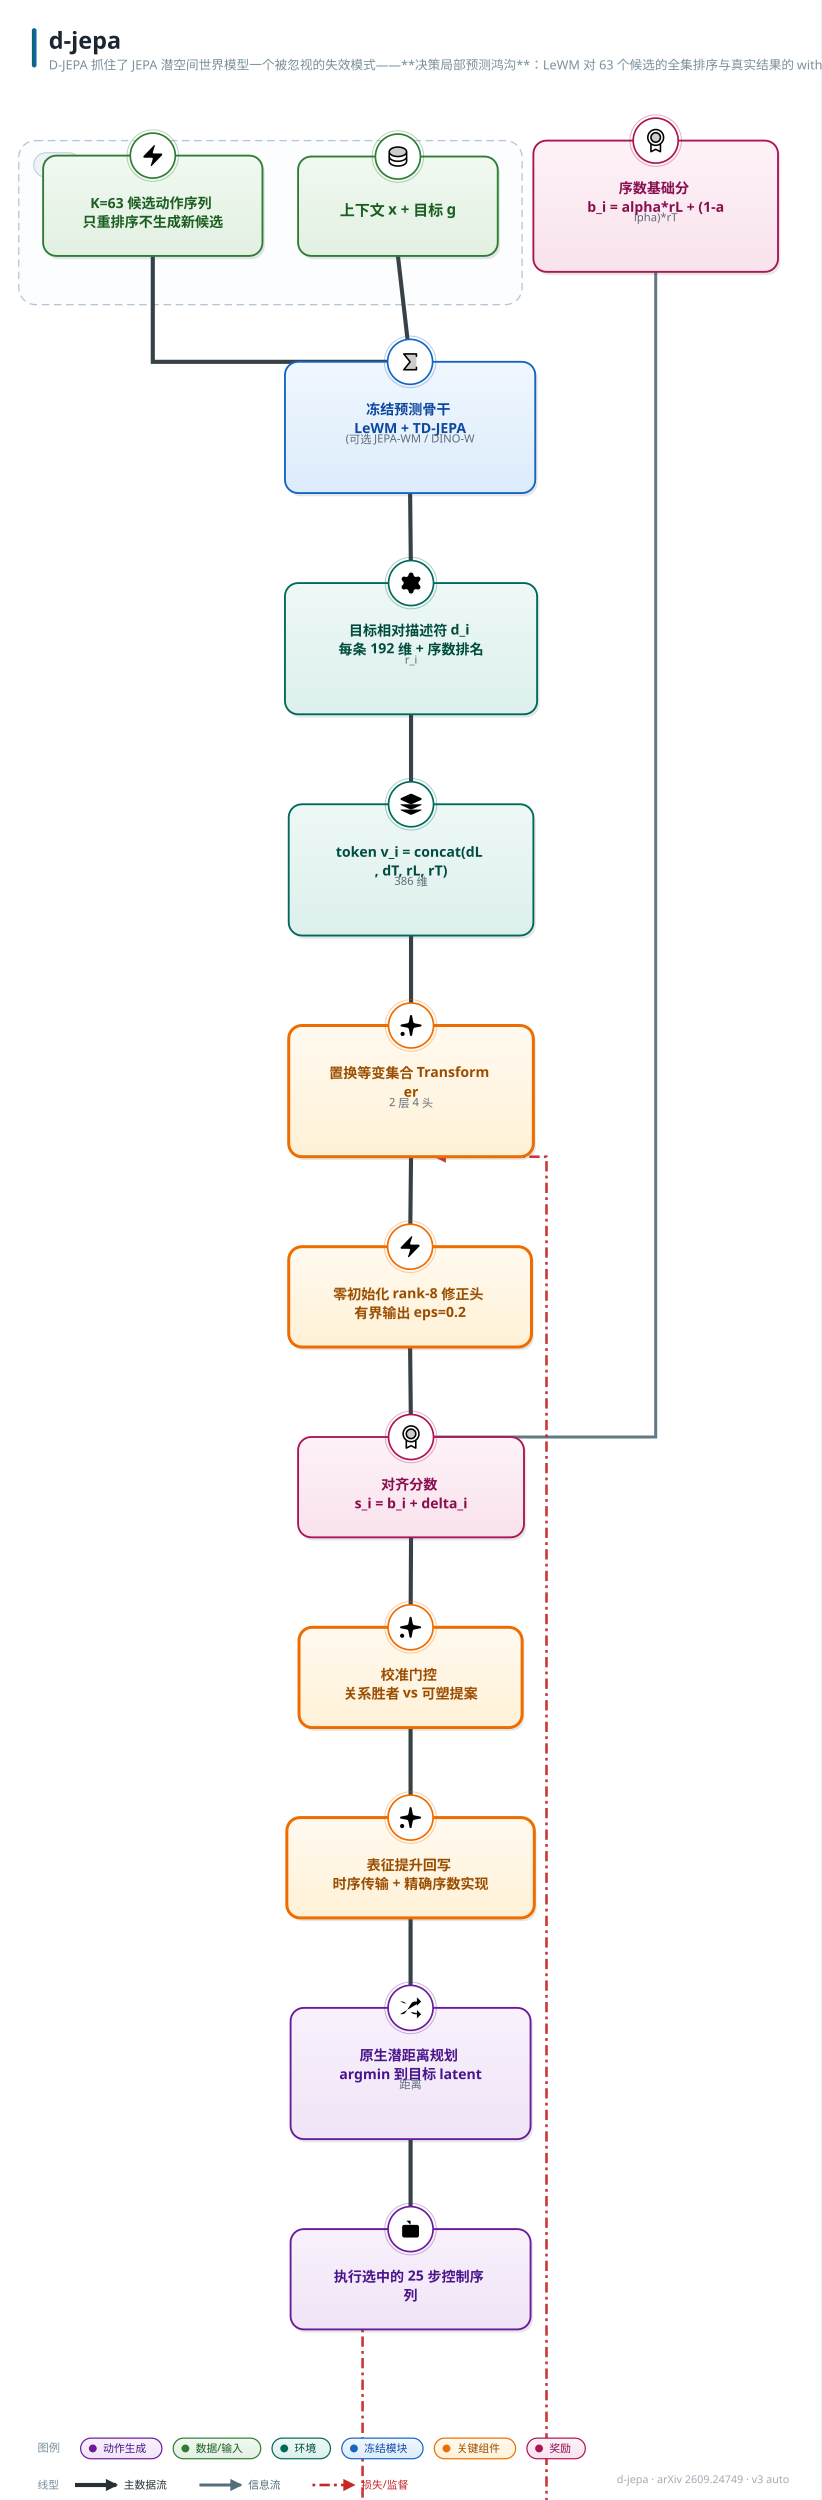
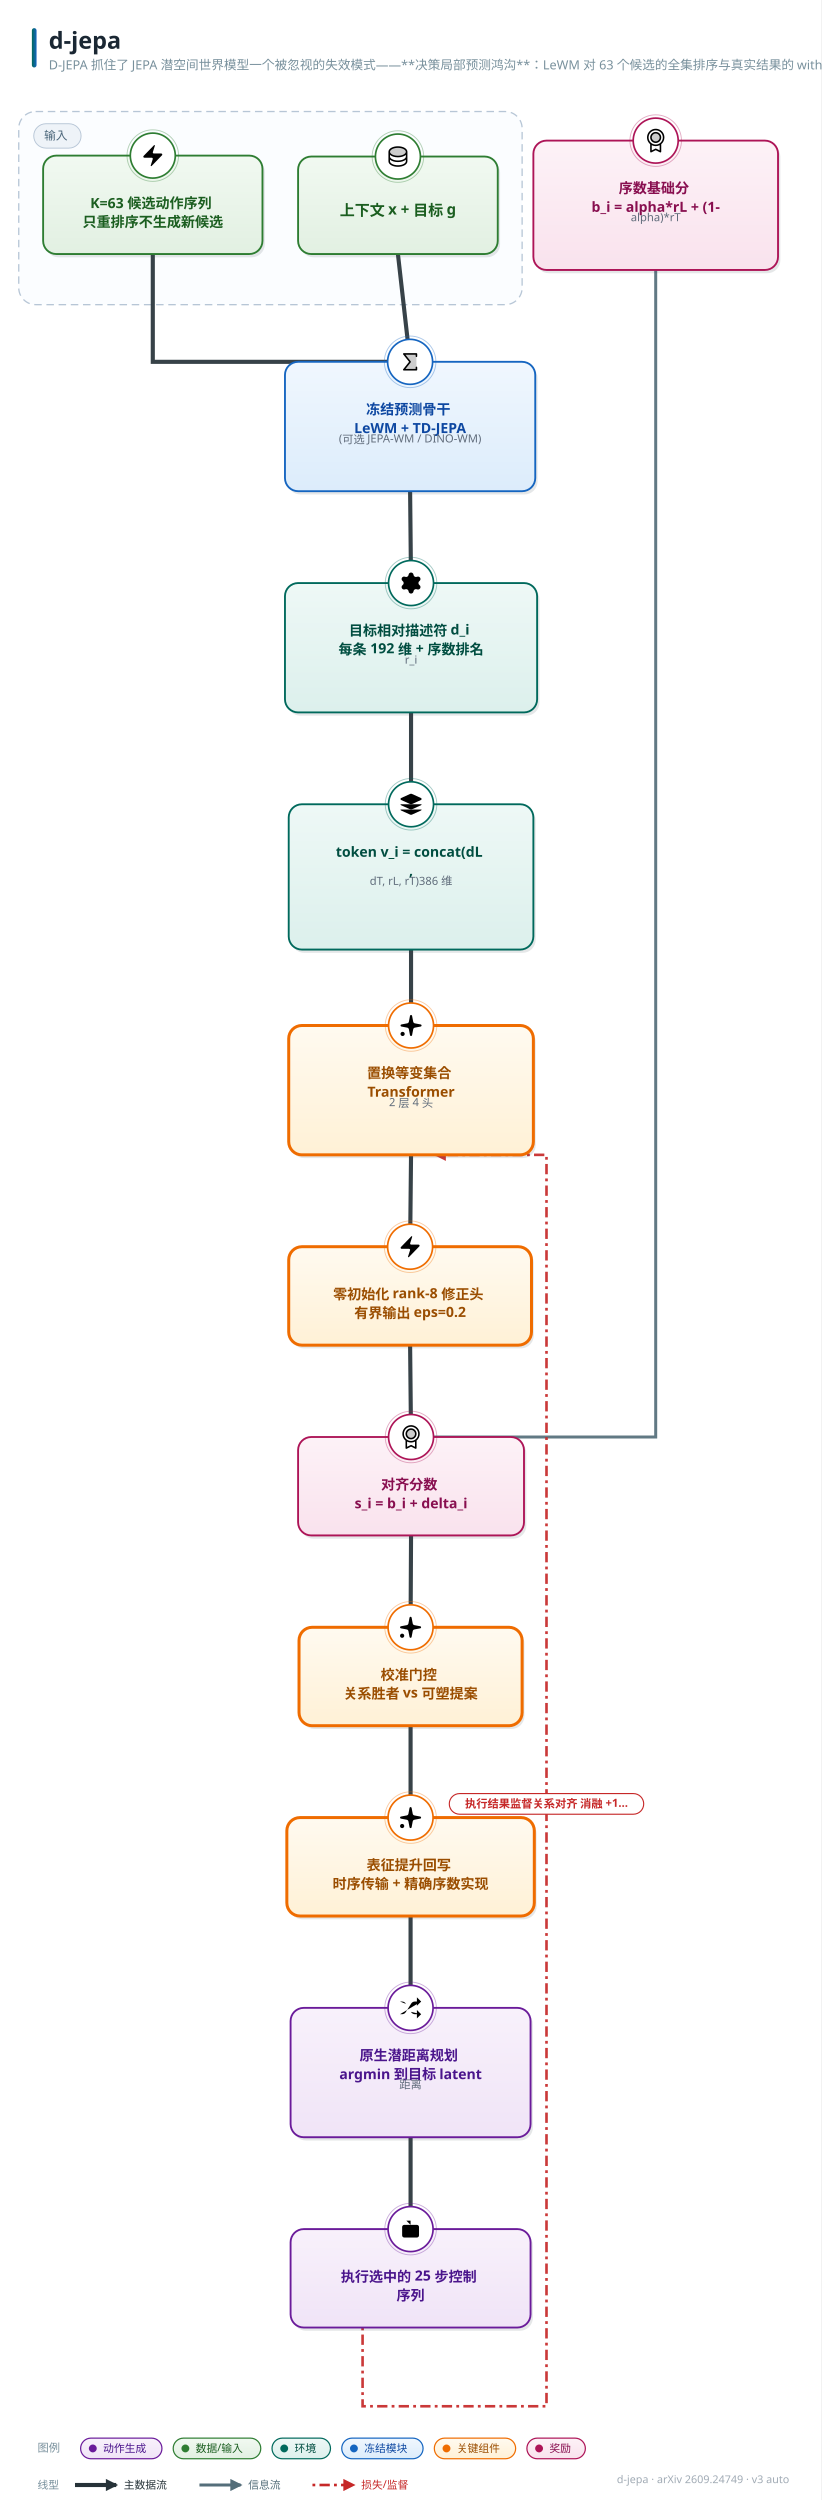
<svg xmlns="http://www.w3.org/2000/svg" width="876" height="2667" viewBox="0 0 876 2667" font-family="'PingFang SC','Hiragino Sans GB','Microsoft YaHei','Segoe UI',sans-serif">
  <style>text{font-family:'PingFang SC','Hiragino Sans GB','Microsoft YaHei','Segoe UI',sans-serif;} .lbl{font-weight:700;}</style>
  <defs>
    <linearGradient id="g-data" x1="0" y1="0" x2="0" y2="1">
      <stop offset="0" stop-color="#f1f9f1" />
      <stop offset="1" stop-color="#e2f0e2" />
    </linearGradient>
    <linearGradient id="g-frozen" x1="0" y1="0" x2="0" y2="1">
      <stop offset="0" stop-color="#f0f7fe" />
      <stop offset="1" stop-color="#dcecfb" />
    </linearGradient>
    <linearGradient id="g-train" x1="0" y1="0" x2="0" y2="1">
      <stop offset="0" stop-color="#fff6e8" />
      <stop offset="1" stop-color="#ffedd4" />
    </linearGradient>
    <linearGradient id="g-loss" x1="0" y1="0" x2="0" y2="1">
      <stop offset="0" stop-color="#fdf0f1" />
      <stop offset="1" stop-color="#f9e0e2" />
    </linearGradient>
    <linearGradient id="g-act" x1="0" y1="0" x2="0" y2="1">
      <stop offset="0" stop-color="#f8f1fb" />
      <stop offset="1" stop-color="#f0e4f7" />
    </linearGradient>
    <linearGradient id="g-loop" x1="0" y1="0" x2="0" y2="1">
      <stop offset="0" stop-color="#f2f5f7" />
      <stop offset="1" stop-color="#e6ebee" />
    </linearGradient>
    <linearGradient id="g-env" x1="0" y1="0" x2="0" y2="1">
      <stop offset="0" stop-color="#eef8f6" />
      <stop offset="1" stop-color="#dcf0ec" />
    </linearGradient>
    <linearGradient id="g-mem" x1="0" y1="0" x2="0" y2="1">
      <stop offset="0" stop-color="#fffef0" />
      <stop offset="1" stop-color="#fdf6d8" />
    </linearGradient>
    <linearGradient id="g-reward" x1="0" y1="0" x2="0" y2="1">
      <stop offset="0" stop-color="#fdf2f7" />
      <stop offset="1" stop-color="#f9e2ed" />
    </linearGradient>
    <linearGradient id="g-key" x1="0" y1="0" x2="0" y2="1">
      <stop offset="0" stop-color="#fffaf0" />
      <stop offset="1" stop-color="#fff1d6" />
    </linearGradient>
    <linearGradient id="g-title" x1="0" y1="0" x2="1" y2="0">
      <stop offset="0" stop-color="#00695c" />
      <stop offset="1" stop-color="#1565c0" />
    </linearGradient>
    <marker id="arr-main" viewBox="0 0 10 10" refX="8.5" refY="5" markerWidth="13" markerHeight="13" markerUnits="userSpaceOnUse" orient="auto-start-reverse">
      <path d="M0 0 L10 5 L0 10 z" fill="#546e7a" />
    </marker>
    <marker id="arr-thick" viewBox="0 0 10 10" refX="8.5" refY="5" markerWidth="13" markerHeight="13" markerUnits="userSpaceOnUse" orient="auto-start-reverse">
      <path d="M0 0 L10 5 L0 10 z" fill="#263238" />
    </marker>
    <marker id="arr-thin" viewBox="0 0 10 10" refX="8.5" refY="5" markerWidth="13" markerHeight="13" markerUnits="userSpaceOnUse" orient="auto-start-reverse">
      <path d="M0 0 L10 5 L0 10 z" fill="#9fb0bb" />
    </marker>
    <marker id="arr-fb" viewBox="0 0 10 10" refX="8.5" refY="5" markerWidth="13" markerHeight="13" markerUnits="userSpaceOnUse" orient="auto-start-reverse">
      <path d="M0 0 L10 5 L0 10 z" fill="#1565c0" />
    </marker>
    <marker id="arr-loss" viewBox="0 0 10 10" refX="8.5" refY="5" markerWidth="13" markerHeight="13" markerUnits="userSpaceOnUse" orient="auto-start-reverse">
      <path d="M0 0 L10 5 L0 10 z" fill="#c62828" />
    </marker>
  </defs>
  <rect width="876" height="2667" fill="#ffffff" />
  <rect x="34" y="30" width="5" height="42" rx="2.5" fill="url(#g-title)" />
  <text x="52" y="52" font-size="25" font-weight="800" fill="#1a2733">d-jepa</text>
  <text x="52" y="74" font-size="13.5" fill="#78909c">D-JEPA 抓住了 JEPA 潜空间世界模型一个被忽视的失效模式——**决策局部预测鸿沟**：LeWM 对 63 个候选的全集排序与真实结果的 within-start Sp</text>
  <text x="842" y="2649" font-size="11.5" fill="#a0aab4" text-anchor="end">d-jepa · arXiv 2609.24749 · v3 auto</text>
-   <rect x="20" y="150" width="537" height="175" rx="18" fill="#fbfdff" stroke="#b7c6d6" stroke-width="1.4" stroke-dasharray="8 5" />
-   <rect x="36" y="163" width="50.5" height="26" rx="13" fill="#eef3f8" stroke="#b7c6d6" />
-   <text x="47" y="180" font-size="12.5" fill="#4a6579">输入</text>
-   <path d="M 424.5 273.0 L 437.5 386.0" fill="none" stroke="#263238" stroke-width="4.4" marker-end="url(#arr-thick)" opacity="0.92" />
-   <path d="M 163.0 273.0 L 163.0 386.0 L 437.5 386.0" fill="none" stroke="#263238" stroke-width="4.4" marker-end="url(#arr-thick)" opacity="0.92" />
-   <path d="M 437.5 526.0 L 438.5 622.0" fill="none" stroke="#263238" stroke-width="4.4" marker-end="url(#arr-thick)" opacity="0.92" />
-   <path d="M 438.5 762.0 L 438.5 858.0" fill="none" stroke="#263238" stroke-width="4.4" marker-end="url(#arr-thick)" opacity="0.92" />
-   <path d="M 438.5 998.0 L 438.5 1094.0" fill="none" stroke="#263238" stroke-width="4.4" marker-end="url(#arr-thick)" opacity="0.92" />
-   <path d="M 438.5 1234.0 L 437.5 1330.0" fill="none" stroke="#263238" stroke-width="4.4" marker-end="url(#arr-thick)" opacity="0.92" />
-   <path d="M 699.5 290.0 L 699.5 1533.0 L 438.5 1533.0" fill="none" stroke="#546e7a" stroke-width="3.2" marker-end="url(#arr-main)" opacity="0.92" />
-   <path d="M 437.5 1437.0 L 438.5 1533.0" fill="none" stroke="#263238" stroke-width="4.4" marker-end="url(#arr-thick)" opacity="0.92" />
-   <path d="M 438.5 1640.0 L 438.0 1736.0" fill="none" stroke="#263238" stroke-width="4.4" marker-end="url(#arr-thick)" opacity="0.92" />
-   <path d="M 438.0 1843.0 L 438.0 1939.0" fill="none" stroke="#263238" stroke-width="4.4" marker-end="url(#arr-thick)" opacity="0.92" />
-   <path d="M 438.0 2046.0 L 438.0 2142.0" fill="none" stroke="#263238" stroke-width="4.4" marker-end="url(#arr-thick)" opacity="0.92" />
-   <path d="M 438.0 2282.0 L 438.0 2378.0" fill="none" stroke="#263238" stroke-width="4.4" marker-end="url(#arr-thick)" opacity="0.92" />
-   <path d="M 386.8 2485.0 L 386.8 3820.0 L 583.0 3820.0 L 583.0 1234.0 L 464.6 1234.0" fill="none" stroke="#c62828" stroke-width="2.8" stroke-dasharray="3 4.5 11 4.5" marker-end="url(#arr-loss)" opacity="0.92" />
-   <rect x="320.5" y="170.5" width="213" height="106" rx="14" fill="#37474f" opacity="0.13" />
-   <rect x="318" y="167" width="213" height="106" rx="14" fill="url(#g-data)" stroke="#2e7d32" stroke-width="2.0" />
+   <rect x="20" y="119" width="537" height="206" rx="18" fill="#fbfdff" stroke="#b7c6d6" stroke-width="1.4" stroke-dasharray="8 5" />
+   <rect x="36" y="132" width="50.5" height="26" rx="13" fill="#eef3f8" stroke="#b7c6d6" />
+   <text x="47" y="149" font-size="12.5" fill="#4a6579">输入</text>
+   <path d="M 424.5 271.0 L 437.5 386.0" fill="none" stroke="#263238" stroke-width="4.4" marker-end="url(#arr-thick)" opacity="0.92" />
+   <path d="M 163.0 271.0 L 163.0 386.0 L 437.5 386.0" fill="none" stroke="#263238" stroke-width="4.4" marker-end="url(#arr-thick)" opacity="0.92" />
+   <path d="M 437.5 524.0 L 438.5 622.0" fill="none" stroke="#263238" stroke-width="4.4" marker-end="url(#arr-thick)" opacity="0.92" />
+   <path d="M 438.5 760.0 L 438.5 858.0" fill="none" stroke="#263238" stroke-width="4.4" marker-end="url(#arr-thick)" opacity="0.92" />
+   <path d="M 438.5 1013.0 L 438.5 1094.0" fill="none" stroke="#263238" stroke-width="4.4" marker-end="url(#arr-thick)" opacity="0.92" />
+   <path d="M 438.5 1232.0 L 437.5 1330.0" fill="none" stroke="#263238" stroke-width="4.4" marker-end="url(#arr-thick)" opacity="0.92" />
+   <path d="M 699.5 288.0 L 699.5 1533.0 L 438.5 1533.0" fill="none" stroke="#546e7a" stroke-width="3.2" marker-end="url(#arr-main)" opacity="0.92" />
+   <path d="M 437.5 1435.0 L 438.5 1533.0" fill="none" stroke="#263238" stroke-width="4.4" marker-end="url(#arr-thick)" opacity="0.92" />
+   <path d="M 438.5 1638.0 L 438.0 1736.0" fill="none" stroke="#263238" stroke-width="4.4" marker-end="url(#arr-thick)" opacity="0.92" />
+   <path d="M 438.0 1841.0 L 438.0 1939.0" fill="none" stroke="#263238" stroke-width="4.4" marker-end="url(#arr-thick)" opacity="0.92" />
+   <path d="M 438.0 2044.0 L 438.0 2142.0" fill="none" stroke="#263238" stroke-width="4.4" marker-end="url(#arr-thick)" opacity="0.92" />
+   <path d="M 438.0 2280.0 L 438.0 2378.0" fill="none" stroke="#263238" stroke-width="4.4" marker-end="url(#arr-thick)" opacity="0.92" />
+   <path d="M 386.8 2483.0 L 386.8 2567.0 L 583.0 2567.0 L 583.0 1232.0 L 464.6 1232.0" fill="none" stroke="#c62828" stroke-width="2.8" stroke-dasharray="3 4.5 11 4.5" marker-end="url(#arr-loss)" opacity="0.92" />
+   <rect x="320.5" y="170.5" width="213" height="104" rx="14" fill="#37474f" opacity="0.13" />
+   <rect x="318" y="167" width="213" height="104" rx="14" fill="url(#g-data)" stroke="#2e7d32" stroke-width="2.0" />
  <circle cx="424.5" cy="167" r="24" fill="#ffffff" stroke="#2e7d32" stroke-width="1.8" />
  <circle cx="424.5" cy="167" r="27.5" fill="none" stroke="#2e7d32" stroke-width="1" opacity="0.35" />
  <g transform="translate(411.0,153.5) scale(0.1055)">
    <path d="M216,80c0,26.51-39.4,48-88,48S40,106.51,40,80s39.4-48,88-48S216,53.49,216,80Z" opacity="0.2" />
    <path d="M128,24C74.17,24,32,48.6,32,80v96c0,31.4,42.17,56,96,56s96-24.6,96-56V80C224,48.6,181.83,24,128,24Zm80,104c0,9.62-7.88,19.43-21.61,26.92C170.93,163.35,150.19,168,128,168s-42.93-4.65-58.39-13.08C55.88,147.43,48,137.62,48,128V111.36c17.06,15,46.23,24.64,80,24.64s62.94-9.68,80-24.64ZM69.61,53.08C85.07,44.65,105.81,40,128,40s42.93,4.65,58.39,13.08C200.12,60.57,208,70.38,208,80s-7.88,19.43-21.61,26.92C170.93,115.35,150.19,120,128,120s-42.93-4.65-58.39-13.08C55.88,99.43,48,89.62,48,80S55.88,60.57,69.61,53.08ZM186.39,202.92C170.93,211.35,150.19,216,128,216s-42.93-4.65-58.39-13.08C55.88,195.43,48,185.62,48,176V159.36c17.06,15,46.23,24.64,80,24.64s62.94-9.68,80-24.64V176C208,185.62,200.12,195.43,186.39,202.92Z" />
  </g>
  <text x="424.5" y="230" font-size="16" class="lbl" fill="#1b5e20" text-anchor="middle">上下文 x + 目标 g</text>
-   <rect x="48.5" y="169.5" width="234" height="107" rx="14" fill="#37474f" opacity="0.13" />
-   <rect x="46" y="166" width="234" height="107" rx="14" fill="url(#g-data)" stroke="#2e7d32" stroke-width="2.0" />
+   <rect x="48.5" y="169.5" width="234" height="105" rx="14" fill="#37474f" opacity="0.13" />
+   <rect x="46" y="166" width="234" height="105" rx="14" fill="url(#g-data)" stroke="#2e7d32" stroke-width="2.0" />
  <circle cx="163.0" cy="166" r="24" fill="#ffffff" stroke="#2e7d32" stroke-width="1.8" />
  <circle cx="163.0" cy="166" r="27.5" fill="none" stroke="#2e7d32" stroke-width="1" opacity="0.35" />
  <g transform="translate(149.5,152.5) scale(1.125)">
    <path d="M4 14a1 1 0 0 1-.78-1.63l9.9-10.2a.5.5 0 0 1 .86.46l-1.92 6.02A1 1 0 0 0 13 10h7a1 1 0 0 1 .78 1.63l-9.9 10.2a.5.5 0 0 1-.86-.46l1.92-6.02A1 1 0 0 0 11 14z" />
  </g>
  <text x="163.0" y="222" font-size="15" class="lbl" fill="#1b5e20" text-anchor="middle">
    <tspan x="163.0" dy="0">K=63 候选动作序列</tspan>
    <tspan x="163.0" dy="20">只重排序不生成新候选</tspan>
  </text>
-   <rect x="306.5" y="389.5" width="267" height="140" rx="14" fill="#37474f" opacity="0.13" />
-   <rect x="304" y="386" width="267" height="140" rx="14" fill="url(#g-frozen)" stroke="#1565c0" stroke-width="2.0" />
+   <rect x="306.5" y="389.5" width="267" height="138" rx="14" fill="#37474f" opacity="0.13" />
+   <rect x="304" y="386" width="267" height="138" rx="14" fill="url(#g-frozen)" stroke="#1565c0" stroke-width="2.0" />
  <circle cx="437.5" cy="386" r="24" fill="#ffffff" stroke="#1565c0" stroke-width="1.8" />
  <circle cx="437.5" cy="386" r="27.5" fill="none" stroke="#1565c0" stroke-width="1" opacity="0.35" />
  <g transform="translate(424.0,372.5) scale(0.1055)">
    <path d="M192,48V208H64l64-80L64,48Z" opacity="0.2" />
    <path d="M184,72V56H80.65l53.6,67a8,8,0,0,1,0,10l-53.6,67H184V184a8,8,0,0,1,16,0v24a8,8,0,0,1-8,8H64a8,8,0,0,1-6.25-13l60-75-60-75A8,8,0,0,1,64,40H192a8,8,0,0,1,8,8V72a8,8,0,0,1-16,0Z" />
  </g>
  <text x="437.5" y="442" font-size="15" class="lbl" fill="#0d47a1" text-anchor="middle">
    <tspan x="437.5" dy="0">冻结预测骨干</tspan>
    <tspan x="437.5" dy="20">LeWM + TD-JEPA</tspan>
  </text>
-   <text x="437.5" y="472" font-size="12" fill="#5f6b7a" text-anchor="middle">(可选 JEPA-WM / DINO-W</text>
-   <rect x="306.5" y="625.5" width="269" height="140" rx="14" fill="#37474f" opacity="0.13" />
-   <rect x="304" y="622" width="269" height="140" rx="14" fill="url(#g-env)" stroke="#00695c" stroke-width="2.0" />
+   <text x="437.5" y="472" font-size="12" fill="#5f6b7a" text-anchor="middle">(可选 JEPA-WM / DINO-WM)</text>
+   <rect x="306.5" y="625.5" width="269" height="138" rx="14" fill="#37474f" opacity="0.13" />
+   <rect x="304" y="622" width="269" height="138" rx="14" fill="url(#g-env)" stroke="#00695c" stroke-width="2.0" />
  <circle cx="438.5" cy="622" r="24" fill="#ffffff" stroke="#00695c" stroke-width="1.8" />
  <circle cx="438.5" cy="622" r="27.5" fill="none" stroke="#00695c" stroke-width="1" opacity="0.35" />
  <g transform="translate(425.0,608.5) scale(1.125)">
    <path d="M9.671 4.136a2.34 2.34 0 0 1 4.659 0 2.34 2.34 0 0 0 3.319 1.915 2.34 2.34 0 0 1 2.33 4.033 2.34 2.34 0 0 0 0 3.831 2.34 2.34 0 0 1-2.33 4.033 2.34 2.34 0 0 0-3.319 1.915 2.34 2.34 0 0 1-4.659 0 2.34 2.34 0 0 0-3.32-1.915 2.34 2.34 0 0 1-2.33-4.033 2.34 2.34 0 0 0 0-3.831A2.34 2.34 0 0 1 6.35 6.051a2.34 2.34 0 0 0 3.319-1.915" />
    <circle cx="12" cy="12" r="3" />
  </g>
  <text x="438.5" y="678" font-size="15" class="lbl" fill="#004d40" text-anchor="middle">
    <tspan x="438.5" dy="0">目标相对描述符 d_i</tspan>
-     <tspan x="438.5" dy="20">每条 192 维 + 序数排名 </tspan>
+     <tspan x="438.5" dy="20">每条 192 维 + 序数排名</tspan>
  </text>
  <text x="438.5" y="708" font-size="12" fill="#5f6b7a" text-anchor="middle">r_i</text>
-   <rect x="310.5" y="861.5" width="261" height="140" rx="14" fill="#37474f" opacity="0.13" />
-   <rect x="308" y="858" width="261" height="140" rx="14" fill="url(#g-env)" stroke="#00695c" stroke-width="2.0" />
+   <rect x="310.5" y="861.5" width="261" height="155" rx="14" fill="#37474f" opacity="0.13" />
+   <rect x="308" y="858" width="261" height="155" rx="14" fill="url(#g-env)" stroke="#00695c" stroke-width="2.0" />
  <circle cx="438.5" cy="858" r="24" fill="#ffffff" stroke="#00695c" stroke-width="1.8" />
  <circle cx="438.5" cy="858" r="27.5" fill="none" stroke="#00695c" stroke-width="1" opacity="0.35" />
  <g transform="translate(425.0,844.5) scale(1.125)">
    <path d="M12.83 2.18a2 2 0 0 0-1.66 0L2.6 6.08a1 1 0 0 0 0 1.83l8.58 3.91a2 2 0 0 0 1.66 0l8.58-3.9a1 1 0 0 0 0-1.83z" />
    <path d="M2 12a1 1 0 0 0 .58.91l8.6 3.91a2 2 0 0 0 1.65 0l8.58-3.9A1 1 0 0 0 22 12" />
    <path d="M2 17a1 1 0 0 0 .58.91l8.6 3.91a2 2 0 0 0 1.65 0l8.58-3.9A1 1 0 0 0 22 17" />
  </g>
  <text x="438.5" y="914" font-size="15" class="lbl" fill="#004d40" text-anchor="middle">
    <tspan x="438.5" dy="0">token v_i = concat(dL</tspan>
-     <tspan x="438.5" dy="20">, dT, rL, rT)</tspan>
-   </text>
-   <text x="438.5" y="944" font-size="12" fill="#5f6b7a" text-anchor="middle">386 维</text>
-   <rect x="310.5" y="1097.5" width="261" height="140" rx="14" fill="#37474f" opacity="0.13" />
-   <rect x="308" y="1094" width="261" height="140" rx="14" fill="url(#g-key)" stroke="#ef6c00" stroke-width="3.2" />
+     <tspan x="438.5" dy="20">,</tspan>
+   </text>
+   <text x="438.5" y="944" font-size="12" fill="#5f6b7a" text-anchor="middle">dT, rL, rT)
+ 386 维</text>
+   <rect x="310.5" y="1097.5" width="261" height="138" rx="14" fill="#37474f" opacity="0.13" />
+   <rect x="308" y="1094" width="261" height="138" rx="14" fill="url(#g-key)" stroke="#ef6c00" stroke-width="3.2" />
  <circle cx="438.5" cy="1094" r="24" fill="#ffffff" stroke="#ef6c00" stroke-width="1.8" />
  <circle cx="438.5" cy="1094" r="27.5" fill="none" stroke="#ef6c00" stroke-width="1" opacity="0.35" />
  <g transform="translate(425.0,1080.5) scale(1.125)">
    <path d="M11.017 2.814a1 1 0 0 1 1.966 0l1.051 5.558a2 2 0 0 0 1.594 1.594l5.558 1.051a1 1 0 0 1 0 1.966l-5.558 1.051a2 2 0 0 0-1.594 1.594l-1.051 5.558a1 1 0 0 1-1.966 0l-1.051-5.558a2 2 0 0 0-1.594-1.594l-5.558-1.051a1 1 0 0 1 0-1.966l5.558-1.051a2 2 0 0 0 1.594-1.594z" />
    <path d="M20 2v4" />
    <path d="M22 4h-4" />
    <circle cx="4" cy="20" r="2" />
  </g>
  <text x="438.5" y="1150" font-size="15" class="lbl" fill="#9a4d00" text-anchor="middle">
-     <tspan x="438.5" dy="0">置换等变集合 Transform</tspan>
-     <tspan x="438.5" dy="20">er</tspan>
+     <tspan x="438.5" dy="0">置换等变集合</tspan>
+     <tspan x="438.5" dy="20">Transformer</tspan>
  </text>
  <text x="438.5" y="1180" font-size="12" fill="#5f6b7a" text-anchor="middle">2 层 4 头</text>
-   <rect x="310.5" y="1333.5" width="259" height="107" rx="14" fill="#37474f" opacity="0.13" />
-   <rect x="308" y="1330" width="259" height="107" rx="14" fill="url(#g-key)" stroke="#ef6c00" stroke-width="3.2" />
+   <rect x="310.5" y="1333.5" width="259" height="105" rx="14" fill="#37474f" opacity="0.13" />
+   <rect x="308" y="1330" width="259" height="105" rx="14" fill="url(#g-key)" stroke="#ef6c00" stroke-width="3.2" />
  <circle cx="437.5" cy="1330" r="24" fill="#ffffff" stroke="#ef6c00" stroke-width="1.8" />
  <circle cx="437.5" cy="1330" r="27.5" fill="none" stroke="#ef6c00" stroke-width="1" opacity="0.35" />
  <g transform="translate(424.0,1316.5) scale(1.125)">
    <path d="M4 14a1 1 0 0 1-.78-1.63l9.9-10.2a.5.5 0 0 1 .86.46l-1.92 6.02A1 1 0 0 0 13 10h7a1 1 0 0 1 .78 1.63l-9.9 10.2a.5.5 0 0 1-.86-.46l1.92-6.02A1 1 0 0 0 11 14z" />
  </g>
  <text x="437.5" y="1386" font-size="15" class="lbl" fill="#9a4d00" text-anchor="middle">
    <tspan x="437.5" dy="0">零初始化 rank-8 修正头</tspan>
    <tspan x="437.5" dy="20">有界输出 eps=0.2</tspan>
  </text>
-   <rect x="571.5" y="153.5" width="261" height="140" rx="14" fill="#37474f" opacity="0.13" />
-   <rect x="569" y="150" width="261" height="140" rx="14" fill="url(#g-reward)" stroke="#ad1457" stroke-width="2.0" />
+   <rect x="571.5" y="153.5" width="261" height="138" rx="14" fill="#37474f" opacity="0.13" />
+   <rect x="569" y="150" width="261" height="138" rx="14" fill="url(#g-reward)" stroke="#ad1457" stroke-width="2.0" />
  <circle cx="699.5" cy="150" r="24" fill="#ffffff" stroke="#ad1457" stroke-width="1.8" />
  <circle cx="699.5" cy="150" r="27.5" fill="none" stroke="#ad1457" stroke-width="1" opacity="0.35" />
  <g transform="translate(686.0,136.5) scale(0.1055)">
    <path d="M176,96a48,48,0,1,1-48-48A48,48,0,0,1,176,96Z" opacity="0.2" />
    <path d="M216,96A88,88,0,1,0,72,163.83V240a8,8,0,0,0,11.58,7.16L128,225l44.43,22.21A8.07,8.07,0,0,0,176,248a8,8,0,0,0,8-8V163.83A87.85,87.85,0,0,0,216,96ZM56,96a72,72,0,1,1,72,72A72.08,72.08,0,0,1,56,96ZM168,227.06l-36.43-18.21a8,8,0,0,0-7.16,0L88,227.06V174.37a87.89,87.89,0,0,0,80,0ZM128,152A56,56,0,1,0,72,96,56.06,56.06,0,0,0,128,152Zm0-96A40,40,0,1,1,88,96,40,40,0,0,1,128,56Z" />
  </g>
  <text x="699.5" y="206" font-size="15" class="lbl" fill="#880e4f" text-anchor="middle">
    <tspan x="699.5" dy="0">序数基础分</tspan>
-     <tspan x="699.5" dy="20">b_i = alpha*rL + (1-a</tspan>
-   </text>
-   <text x="699.5" y="236" font-size="12" fill="#5f6b7a" text-anchor="middle">lpha)*rT</text>
-   <rect x="320.5" y="1536.5" width="241" height="107" rx="14" fill="#37474f" opacity="0.13" />
-   <rect x="318" y="1533" width="241" height="107" rx="14" fill="url(#g-reward)" stroke="#ad1457" stroke-width="2.0" />
+     <tspan x="699.5" dy="20">b_i = alpha*rL + (1-</tspan>
+   </text>
+   <text x="699.5" y="236" font-size="12" fill="#5f6b7a" text-anchor="middle">alpha)*rT</text>
+   <rect x="320.5" y="1536.5" width="241" height="105" rx="14" fill="#37474f" opacity="0.13" />
+   <rect x="318" y="1533" width="241" height="105" rx="14" fill="url(#g-reward)" stroke="#ad1457" stroke-width="2.0" />
  <circle cx="438.5" cy="1533" r="24" fill="#ffffff" stroke="#ad1457" stroke-width="1.8" />
  <circle cx="438.5" cy="1533" r="27.5" fill="none" stroke="#ad1457" stroke-width="1" opacity="0.35" />
  <g transform="translate(425.0,1519.5) scale(0.1055)">
    <path d="M176,96a48,48,0,1,1-48-48A48,48,0,0,1,176,96Z" opacity="0.2" />
    <path d="M216,96A88,88,0,1,0,72,163.83V240a8,8,0,0,0,11.58,7.16L128,225l44.43,22.21A8.07,8.07,0,0,0,176,248a8,8,0,0,0,8-8V163.83A87.85,87.85,0,0,0,216,96ZM56,96a72,72,0,1,1,72,72A72.08,72.08,0,0,1,56,96ZM168,227.06l-36.43-18.21a8,8,0,0,0-7.16,0L88,227.06V174.37a87.89,87.89,0,0,0,80,0ZM128,152A56,56,0,1,0,72,96,56.06,56.06,0,0,0,128,152Zm0-96A40,40,0,1,1,88,96,40,40,0,0,1,128,56Z" />
  </g>
  <text x="438.5" y="1589" font-size="15" class="lbl" fill="#880e4f" text-anchor="middle">
    <tspan x="438.5" dy="0">对齐分数</tspan>
    <tspan x="438.5" dy="20">s_i = b_i + delta_i</tspan>
  </text>
-   <rect x="321.5" y="1739.5" width="238" height="107" rx="14" fill="#37474f" opacity="0.13" />
-   <rect x="319" y="1736" width="238" height="107" rx="14" fill="url(#g-key)" stroke="#ef6c00" stroke-width="3.2" />
+   <rect x="321.5" y="1739.5" width="238" height="105" rx="14" fill="#37474f" opacity="0.13" />
+   <rect x="319" y="1736" width="238" height="105" rx="14" fill="url(#g-key)" stroke="#ef6c00" stroke-width="3.2" />
  <circle cx="438.0" cy="1736" r="24" fill="#ffffff" stroke="#ef6c00" stroke-width="1.8" />
  <circle cx="438.0" cy="1736" r="27.5" fill="none" stroke="#ef6c00" stroke-width="1" opacity="0.35" />
  <g transform="translate(424.5,1722.5) scale(1.125)">
    <path d="M11.017 2.814a1 1 0 0 1 1.966 0l1.051 5.558a2 2 0 0 0 1.594 1.594l5.558 1.051a1 1 0 0 1 0 1.966l-5.558 1.051a2 2 0 0 0-1.594 1.594l-1.051 5.558a1 1 0 0 1-1.966 0l-1.051-5.558a2 2 0 0 0-1.594-1.594l-5.558-1.051a1 1 0 0 1 0-1.966l5.558-1.051a2 2 0 0 0 1.594-1.594z" />
    <path d="M20 2v4" />
    <path d="M22 4h-4" />
    <circle cx="4" cy="20" r="2" />
  </g>
  <text x="438.0" y="1792" font-size="15" class="lbl" fill="#9a4d00" text-anchor="middle">
    <tspan x="438.0" dy="0">校准门控</tspan>
    <tspan x="438.0" dy="20">关系胜者 vs 可塑提案</tspan>
  </text>
-   <rect x="308.5" y="1942.5" width="264" height="107" rx="14" fill="#37474f" opacity="0.13" />
-   <rect x="306" y="1939" width="264" height="107" rx="14" fill="url(#g-key)" stroke="#ef6c00" stroke-width="3.2" />
+   <rect x="308.5" y="1942.5" width="264" height="105" rx="14" fill="#37474f" opacity="0.13" />
+   <rect x="306" y="1939" width="264" height="105" rx="14" fill="url(#g-key)" stroke="#ef6c00" stroke-width="3.2" />
  <circle cx="438.0" cy="1939" r="24" fill="#ffffff" stroke="#ef6c00" stroke-width="1.8" />
  <circle cx="438.0" cy="1939" r="27.5" fill="none" stroke="#ef6c00" stroke-width="1" opacity="0.35" />
  <g transform="translate(424.5,1925.5) scale(1.125)">
    <path d="M11.017 2.814a1 1 0 0 1 1.966 0l1.051 5.558a2 2 0 0 0 1.594 1.594l5.558 1.051a1 1 0 0 1 0 1.966l-5.558 1.051a2 2 0 0 0-1.594 1.594l-1.051 5.558a1 1 0 0 1-1.966 0l-1.051-5.558a2 2 0 0 0-1.594-1.594l-5.558-1.051a1 1 0 0 1 0-1.966l5.558-1.051a2 2 0 0 0 1.594-1.594z" />
    <path d="M20 2v4" />
    <path d="M22 4h-4" />
    <circle cx="4" cy="20" r="2" />
  </g>
  <text x="438.0" y="1995" font-size="15" class="lbl" fill="#9a4d00" text-anchor="middle">
    <tspan x="438.0" dy="0">表征提升回写</tspan>
    <tspan x="438.0" dy="20">时序传输 + 精确序数实现</tspan>
  </text>
-   <rect x="312.5" y="2145.5" width="256" height="140" rx="14" fill="#37474f" opacity="0.13" />
-   <rect x="310" y="2142" width="256" height="140" rx="14" fill="url(#g-act)" stroke="#6a1b9a" stroke-width="2.0" />
+   <rect x="312.5" y="2145.5" width="256" height="138" rx="14" fill="#37474f" opacity="0.13" />
+   <rect x="310" y="2142" width="256" height="138" rx="14" fill="url(#g-act)" stroke="#6a1b9a" stroke-width="2.0" />
  <circle cx="438.0" cy="2142" r="24" fill="#ffffff" stroke="#6a1b9a" stroke-width="1.8" />
  <circle cx="438.0" cy="2142" r="27.5" fill="none" stroke="#6a1b9a" stroke-width="1" opacity="0.35" />
  <g transform="translate(424.5,2128.5) scale(1.125)">
    <path d="m18 14 4 4-4 4" />
    <path d="m18 2 4 4-4 4" />
    <path d="M2 18h1.973a4 4 0 0 0 3.3-1.7l5.454-8.6a4 4 0 0 1 3.3-1.7H22" />
    <path d="M2 6h1.972a4 4 0 0 1 3.6 2.2" />
    <path d="M22 18h-6.041a4 4 0 0 1-3.3-1.8l-.359-.45" />
  </g>
  <text x="438.0" y="2198" font-size="15" class="lbl" fill="#4a148c" text-anchor="middle">
    <tspan x="438.0" dy="0">原生潜距离规划</tspan>
-     <tspan x="438.0" dy="20">argmin 到目标 latent </tspan>
+     <tspan x="438.0" dy="20">argmin 到目标 latent</tspan>
  </text>
  <text x="438.0" y="2228" font-size="12" fill="#5f6b7a" text-anchor="middle">距离</text>
-   <rect x="312.5" y="2381.5" width="256" height="107" rx="14" fill="#37474f" opacity="0.13" />
-   <rect x="310" y="2378" width="256" height="107" rx="14" fill="url(#g-act)" stroke="#6a1b9a" stroke-width="2.0" />
+   <rect x="312.5" y="2381.5" width="256" height="105" rx="14" fill="#37474f" opacity="0.13" />
+   <rect x="310" y="2378" width="256" height="105" rx="14" fill="url(#g-act)" stroke="#6a1b9a" stroke-width="2.0" />
  <circle cx="438.0" cy="2378" r="24" fill="#ffffff" stroke="#6a1b9a" stroke-width="1.8" />
  <circle cx="438.0" cy="2378" r="27.5" fill="none" stroke="#6a1b9a" stroke-width="1" opacity="0.35" />
  <g transform="translate(424.5,2364.5) scale(1.125)">
    <path d="M12 8V4H8" />
    <rect width="16" height="12" x="4" y="8" rx="2" />
    <path d="M2 14h2" />
    <path d="M20 14h2" />
    <path d="M15 13v2" />
    <path d="M9 13v2" />
  </g>
  <text x="438.0" y="2434" font-size="15" class="lbl" fill="#4a148c" text-anchor="middle">
-     <tspan x="438.0" dy="0">执行选中的 25 步控制序</tspan>
-     <tspan x="438.0" dy="20">列</tspan>
-   </text>
-   <g transform="translate(583.0,3233.4)">
-     <rect x="-121.1" y="-11" width="242.2" height="22" rx="11" fill="#ffffff" stroke="#c62828" stroke-width="1.2" />
-     <text y="4" font-size="12" fill="#c62828" font-weight="600" text-anchor="middle">"执行结果监督关系对齐 消融 +10.16p</text>
+     <tspan x="438.0" dy="0">执行选中的 25 步控制</tspan>
+     <tspan x="438.0" dy="20">序列</tspan>
+   </text>
+   <g transform="translate(583.0,1924.4)">
+     <rect x="-103.7" y="-11" width="207.4" height="22" rx="11" fill="#ffffff" stroke="#c62828" stroke-width="1.2" />
+     <text y="4" font-size="12" fill="#c62828" font-weight="600" text-anchor="middle">执行结果监督关系对齐 消融 +1…</text>
  </g>
  <text x="40" y="2615.5" font-size="12" fill="#78909c">图例</text>
  <g>
    <rect x="86" y="2601" width="86.76" height="22" rx="11" fill="url(#g-act)" stroke="#6a1b9a" stroke-width="1.3" />
    <circle cx="99" cy="2612" r="4.2" fill="#6a1b9a" />
    <text x="110" y="2616" font-size="11.5" fill="#4a148c">动作生成</text>
  </g>
  <g>
    <rect x="184.76" y="2601" width="93.43" height="22" rx="11" fill="url(#g-data)" stroke="#2e7d32" stroke-width="1.3" />
    <circle cx="197.76" cy="2612" r="4.2" fill="#2e7d32" />
    <text x="208.76" y="2616" font-size="11.5" fill="#1b5e20">数据/输入</text>
  </g>
  <g>
    <rect x="290.19" y="2601" width="62.38" height="22" rx="11" fill="url(#g-env)" stroke="#00695c" stroke-width="1.3" />
    <circle cx="303.19" cy="2612" r="4.2" fill="#00695c" />
    <text x="314.19" y="2616" font-size="11.5" fill="#004d40">环境</text>
  </g>
  <g>
    <rect x="364.57" y="2601" width="86.76" height="22" rx="11" fill="url(#g-frozen)" stroke="#1565c0" stroke-width="1.3" />
    <circle cx="377.57" cy="2612" r="4.2" fill="#1565c0" />
    <text x="388.57" y="2616" font-size="11.5" fill="#0d47a1">冻结模块</text>
  </g>
  <g>
    <rect x="463.33" y="2601" width="86.76" height="22" rx="11" fill="url(#g-key)" stroke="#ef6c00" stroke-width="1.3" />
    <circle cx="476.33" cy="2612" r="4.2" fill="#ef6c00" />
    <text x="487.33" y="2616" font-size="11.5" fill="#9a4d00">关键组件</text>
  </g>
  <g>
    <rect x="562.09" y="2601" width="62.38" height="22" rx="11" fill="url(#g-reward)" stroke="#ad1457" stroke-width="1.3" />
    <circle cx="575.09" cy="2612" r="4.2" fill="#ad1457" />
    <text x="586.09" y="2616" font-size="11.5" fill="#880e4f">奖励</text>
  </g>
  <text x="40" y="2655" font-size="11.5" fill="#78909c">线型</text>
  <g>
    <path d="M 80 2651 h 44" stroke="#263238" stroke-width="4.4" marker-end="url(#arr-thick)" />
    <text x="132" y="2655" font-size="11.5" fill="#263238">主数据流</text>
  </g>
  <g>
    <path d="M 212.76 2651 h 44" stroke="#546e7a" stroke-width="3.2" marker-end="url(#arr-main)" />
    <text x="264.76" y="2655" font-size="11.5" fill="#546e7a">信息流</text>
  </g>
  <g>
    <path d="M 333.33 2651 h 44" stroke="#c62828" stroke-width="2.8" stroke-dasharray="3 4.5 11 4.5" marker-end="url(#arr-loss)" />
    <text x="385.33" y="2655" font-size="11.5" fill="#c62828">损失/监督</text>
  </g>
</svg>
